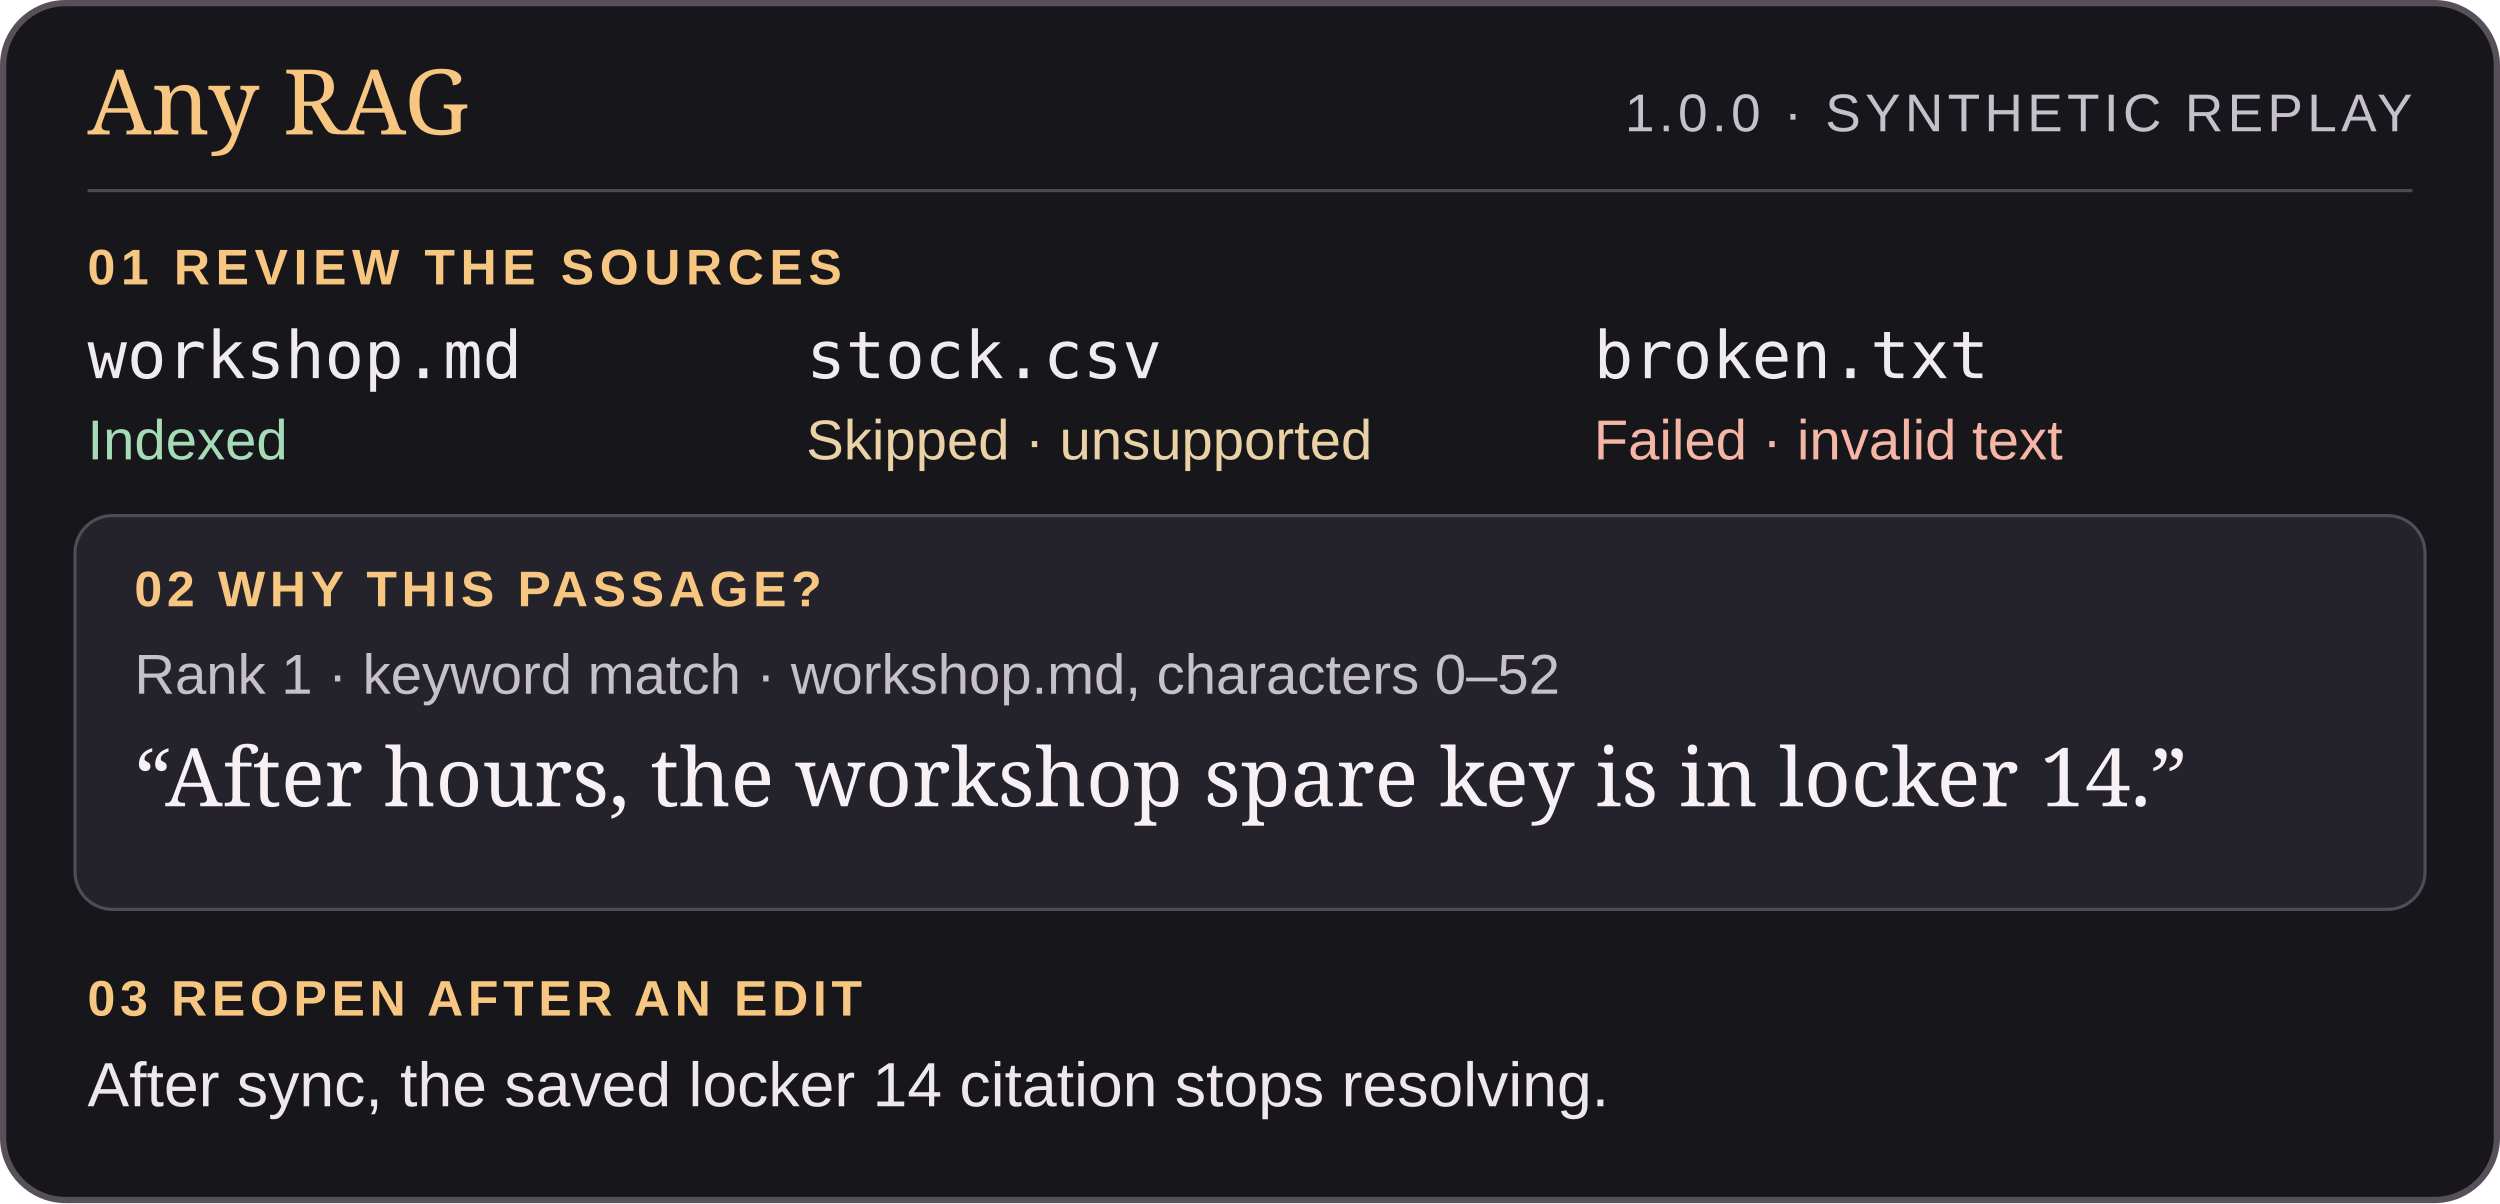
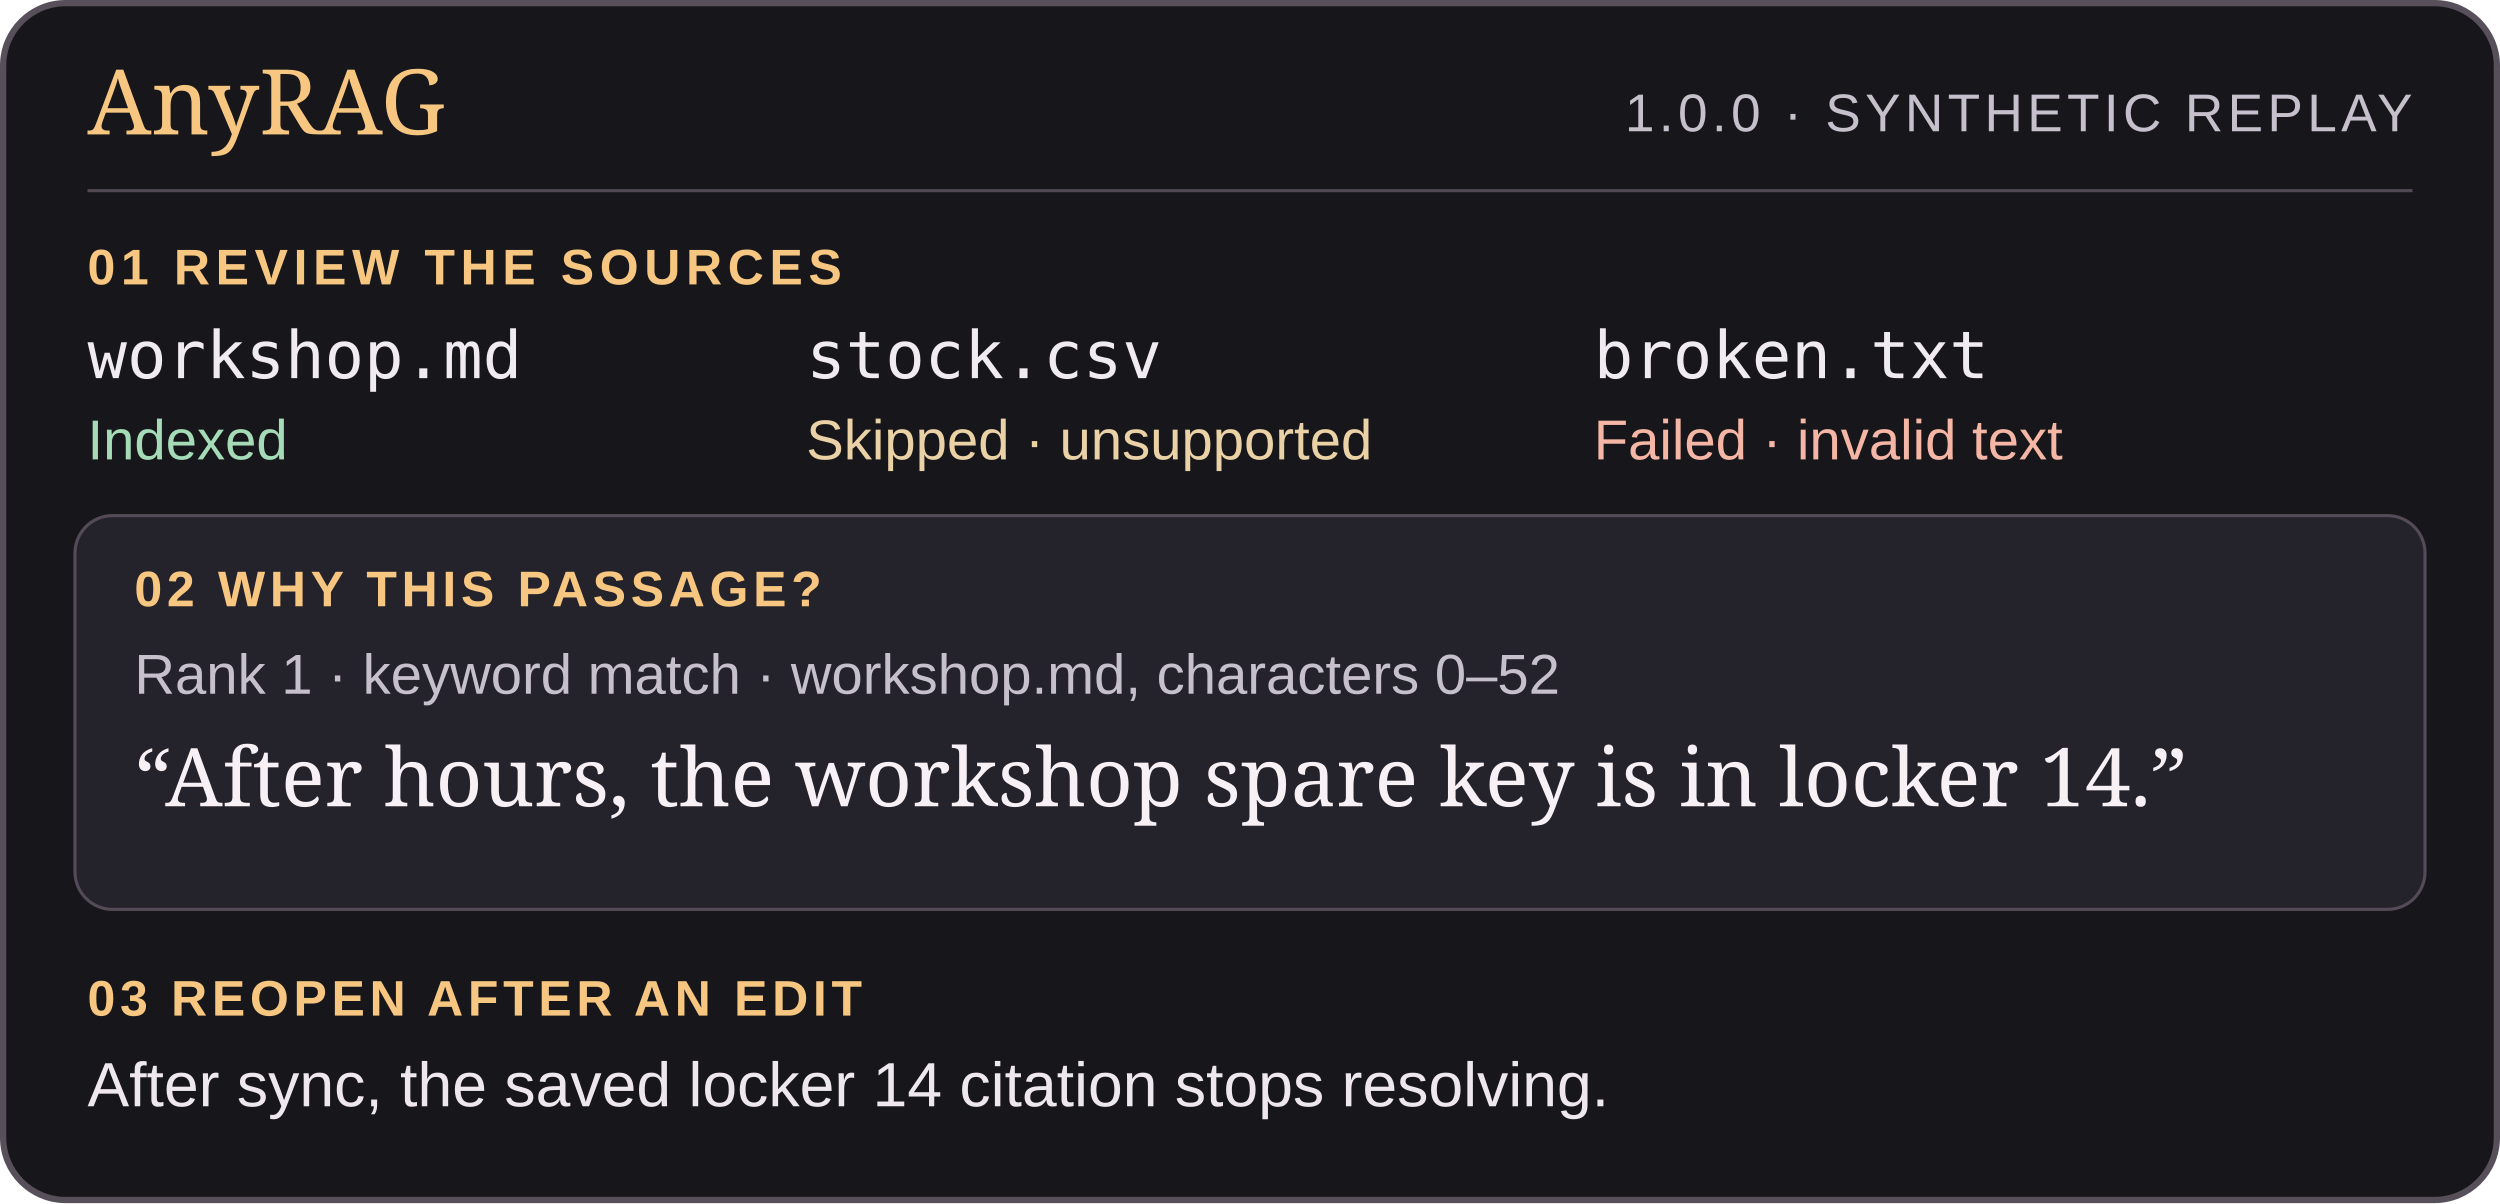
<svg xmlns="http://www.w3.org/2000/svg" width="800" height="385" viewBox="0 0 800 385" role="img" aria-labelledby="title desc">
  <rect x="1" y="1" width="798" height="383" rx="20" fill="#17171b" stroke="#57505a" stroke-width="2" />
  <g font-family="Arial, Helvetica, sans-serif">
-     <text x="28" y="43" fill="#f7c781" font-family="Georgia, serif" font-size="29">Any RAG</text>
+     <text x="28" y="43" fill="#f7c781" font-family="Georgia, serif" font-size="29">AnyRAG</text>
    <text x="772" y="42" text-anchor="end" fill="#c6c0cc" font-size="17" letter-spacing="1.4">1.0.0 · SYNTHETIC REPLAY</text>
    <line x1="28" y1="61" x2="772" y2="61" stroke="#504954" />
    <text x="28" y="91" fill="#f7c781" font-size="16" font-weight="700" letter-spacing="1.8">01  REVIEW THE SOURCES</text>
    <g font-family="Consolas, monospace" font-size="21">
      <text x="28" y="121" fill="#f0ebf2">workshop.md</text>
      <text x="258" y="121" fill="#f0ebf2">stock.csv</text>
      <text x="510" y="121" fill="#f0ebf2">broken.txt</text>
    </g>
    <text x="28" y="147" fill="#a5dbb7" font-size="18">Indexed</text>
    <text x="258" y="147" fill="#ead2a6" font-size="18">Skipped · unsupported</text>
    <text x="510" y="147" fill="#f5b6a5" font-size="18">Failed · invalid text</text>
    <rect x="24" y="165" width="752" height="126" rx="12" fill="#24222a" stroke="#534b57" />
    <text x="43" y="194" fill="#f7c781" font-size="16" font-weight="700" letter-spacing="1.5">02  WHY THIS PASSAGE?</text>
    <text x="43" y="222" fill="#c6c0cc" font-size="18">Rank 1 · keyword match · workshop.md, characters 0–52</text>
    <text x="43" y="258" fill="#f7f0f5" font-family="Georgia, serif" font-size="26">“After hours, the workshop spare key is in locker 14.”</text>
    <text x="28" y="325" fill="#f7c781" font-size="16" font-weight="700" letter-spacing="1.5">03  REOPEN AFTER AN EDIT</text>
    <text x="28" y="354" fill="#eee7ef" font-size="20">After sync, the saved locker 14 citation stops resolving.</text>
  </g>
</svg>
